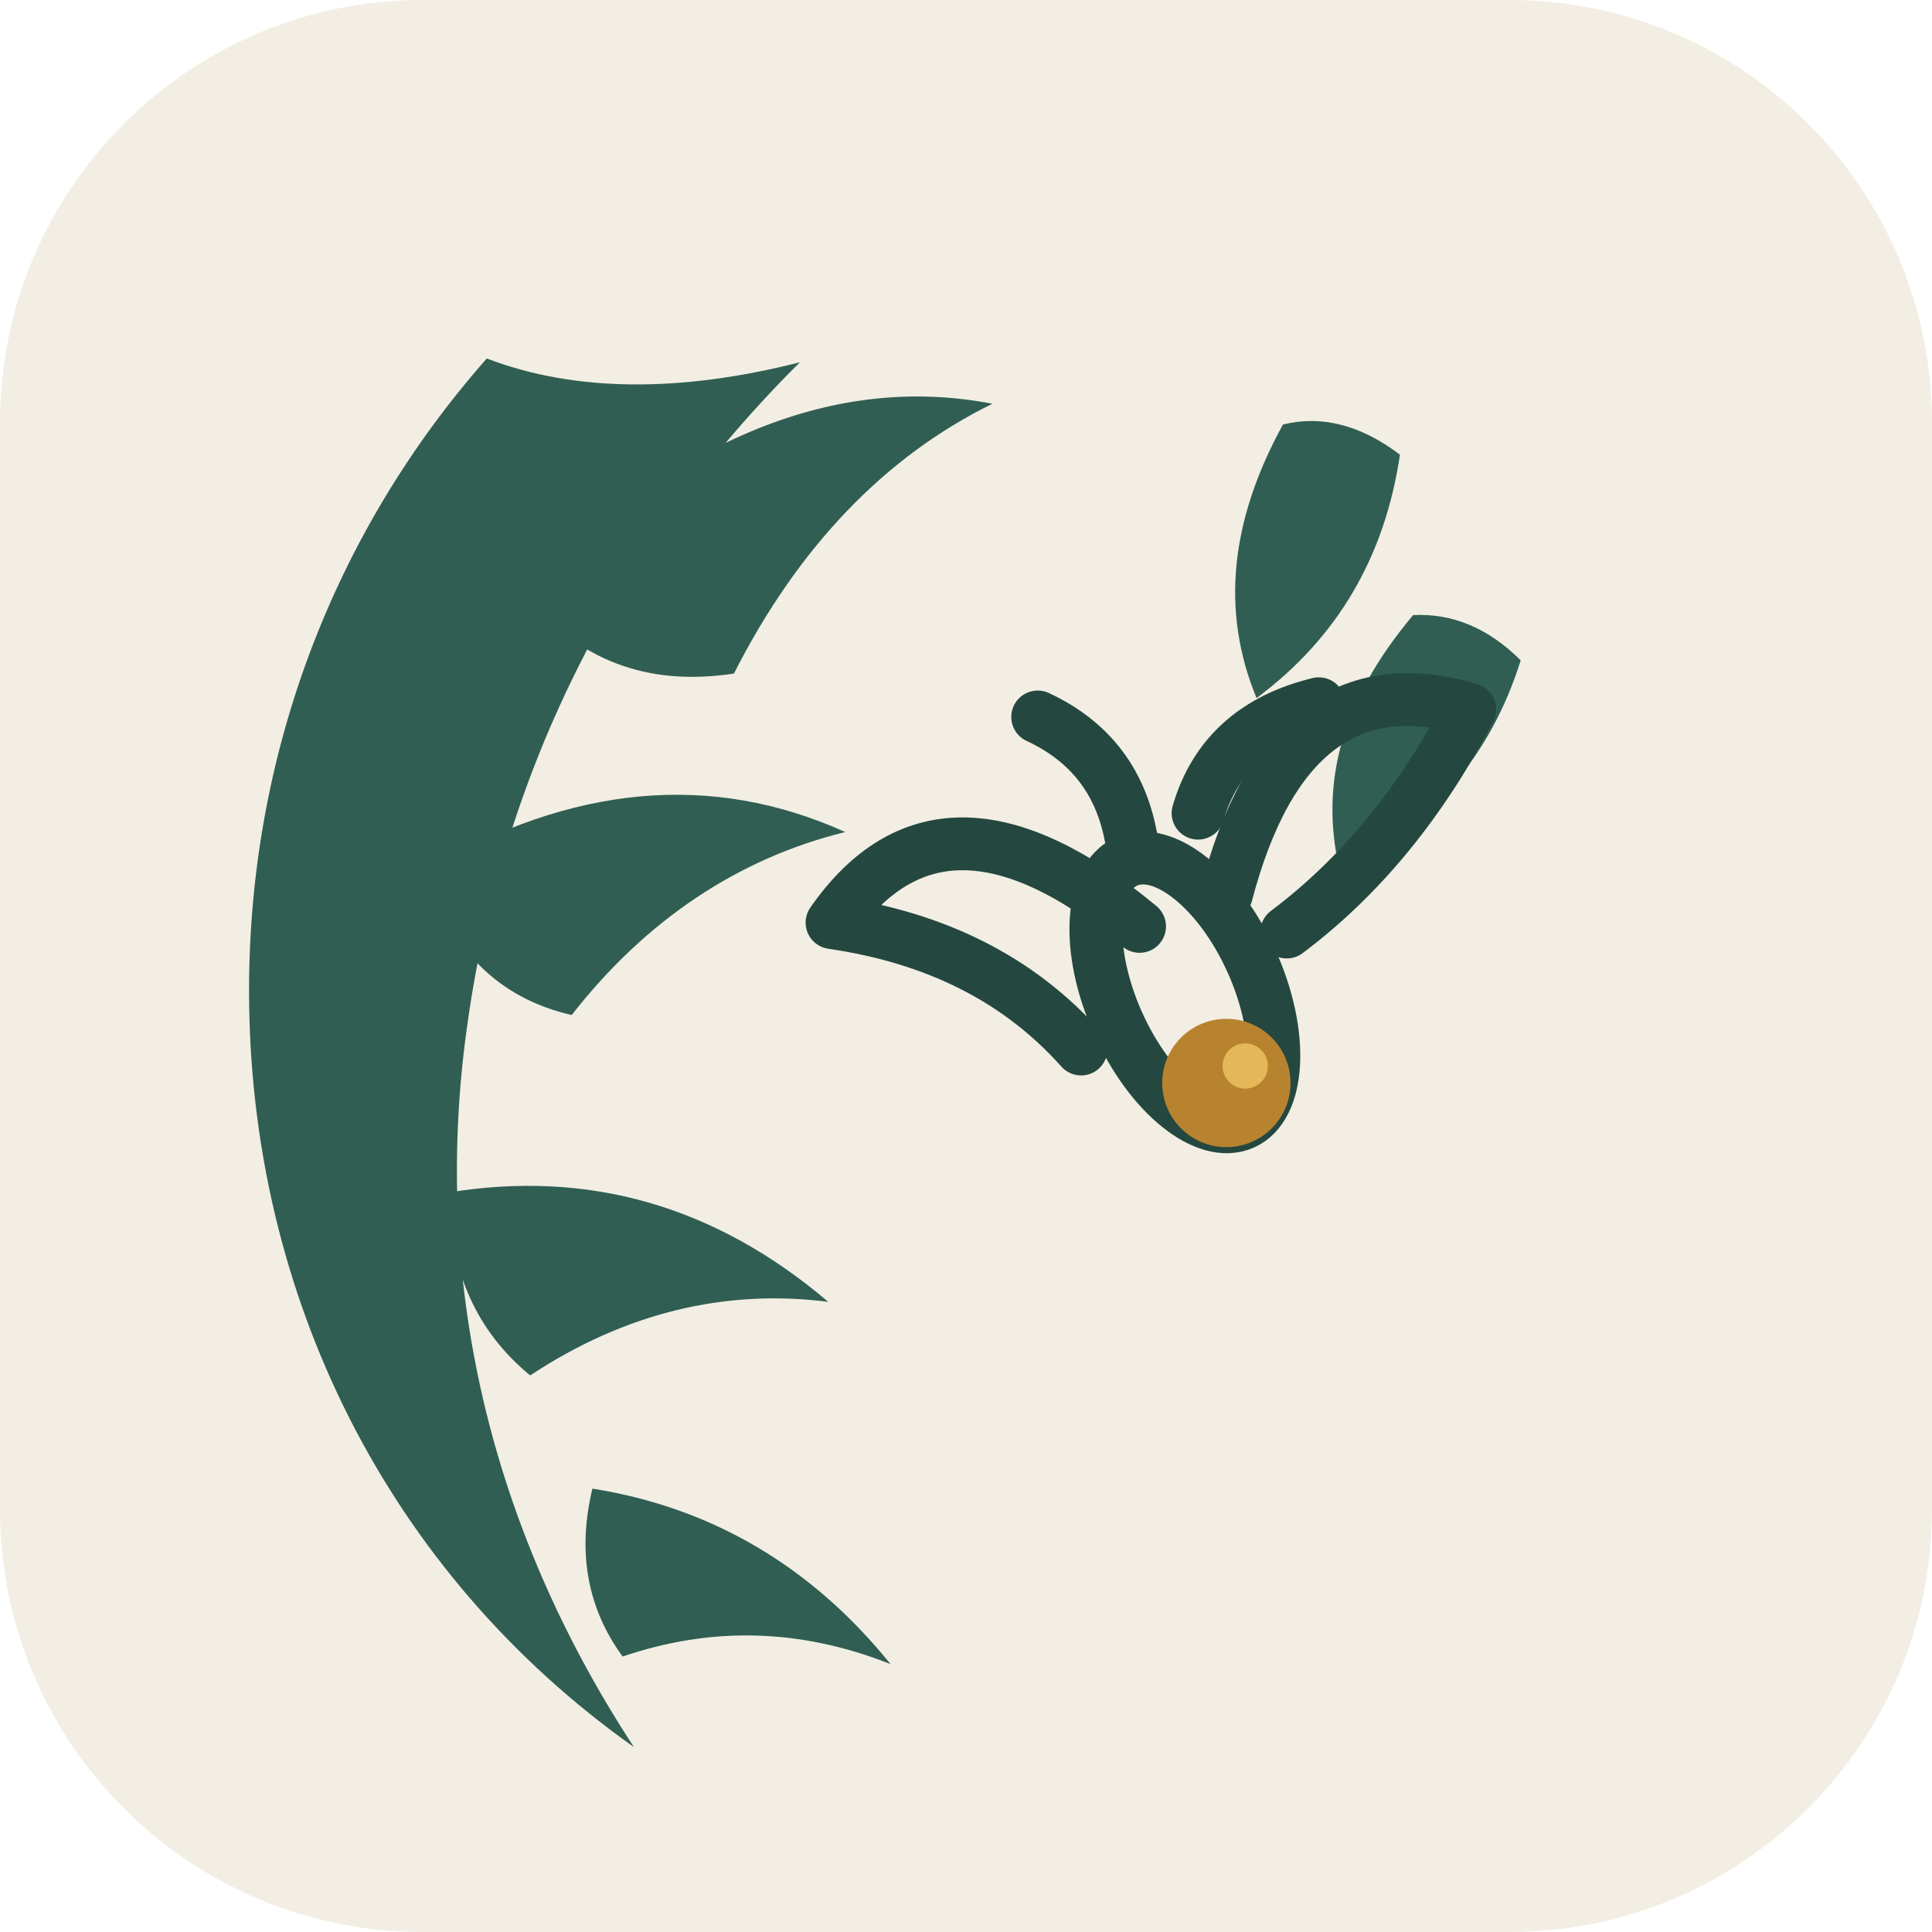
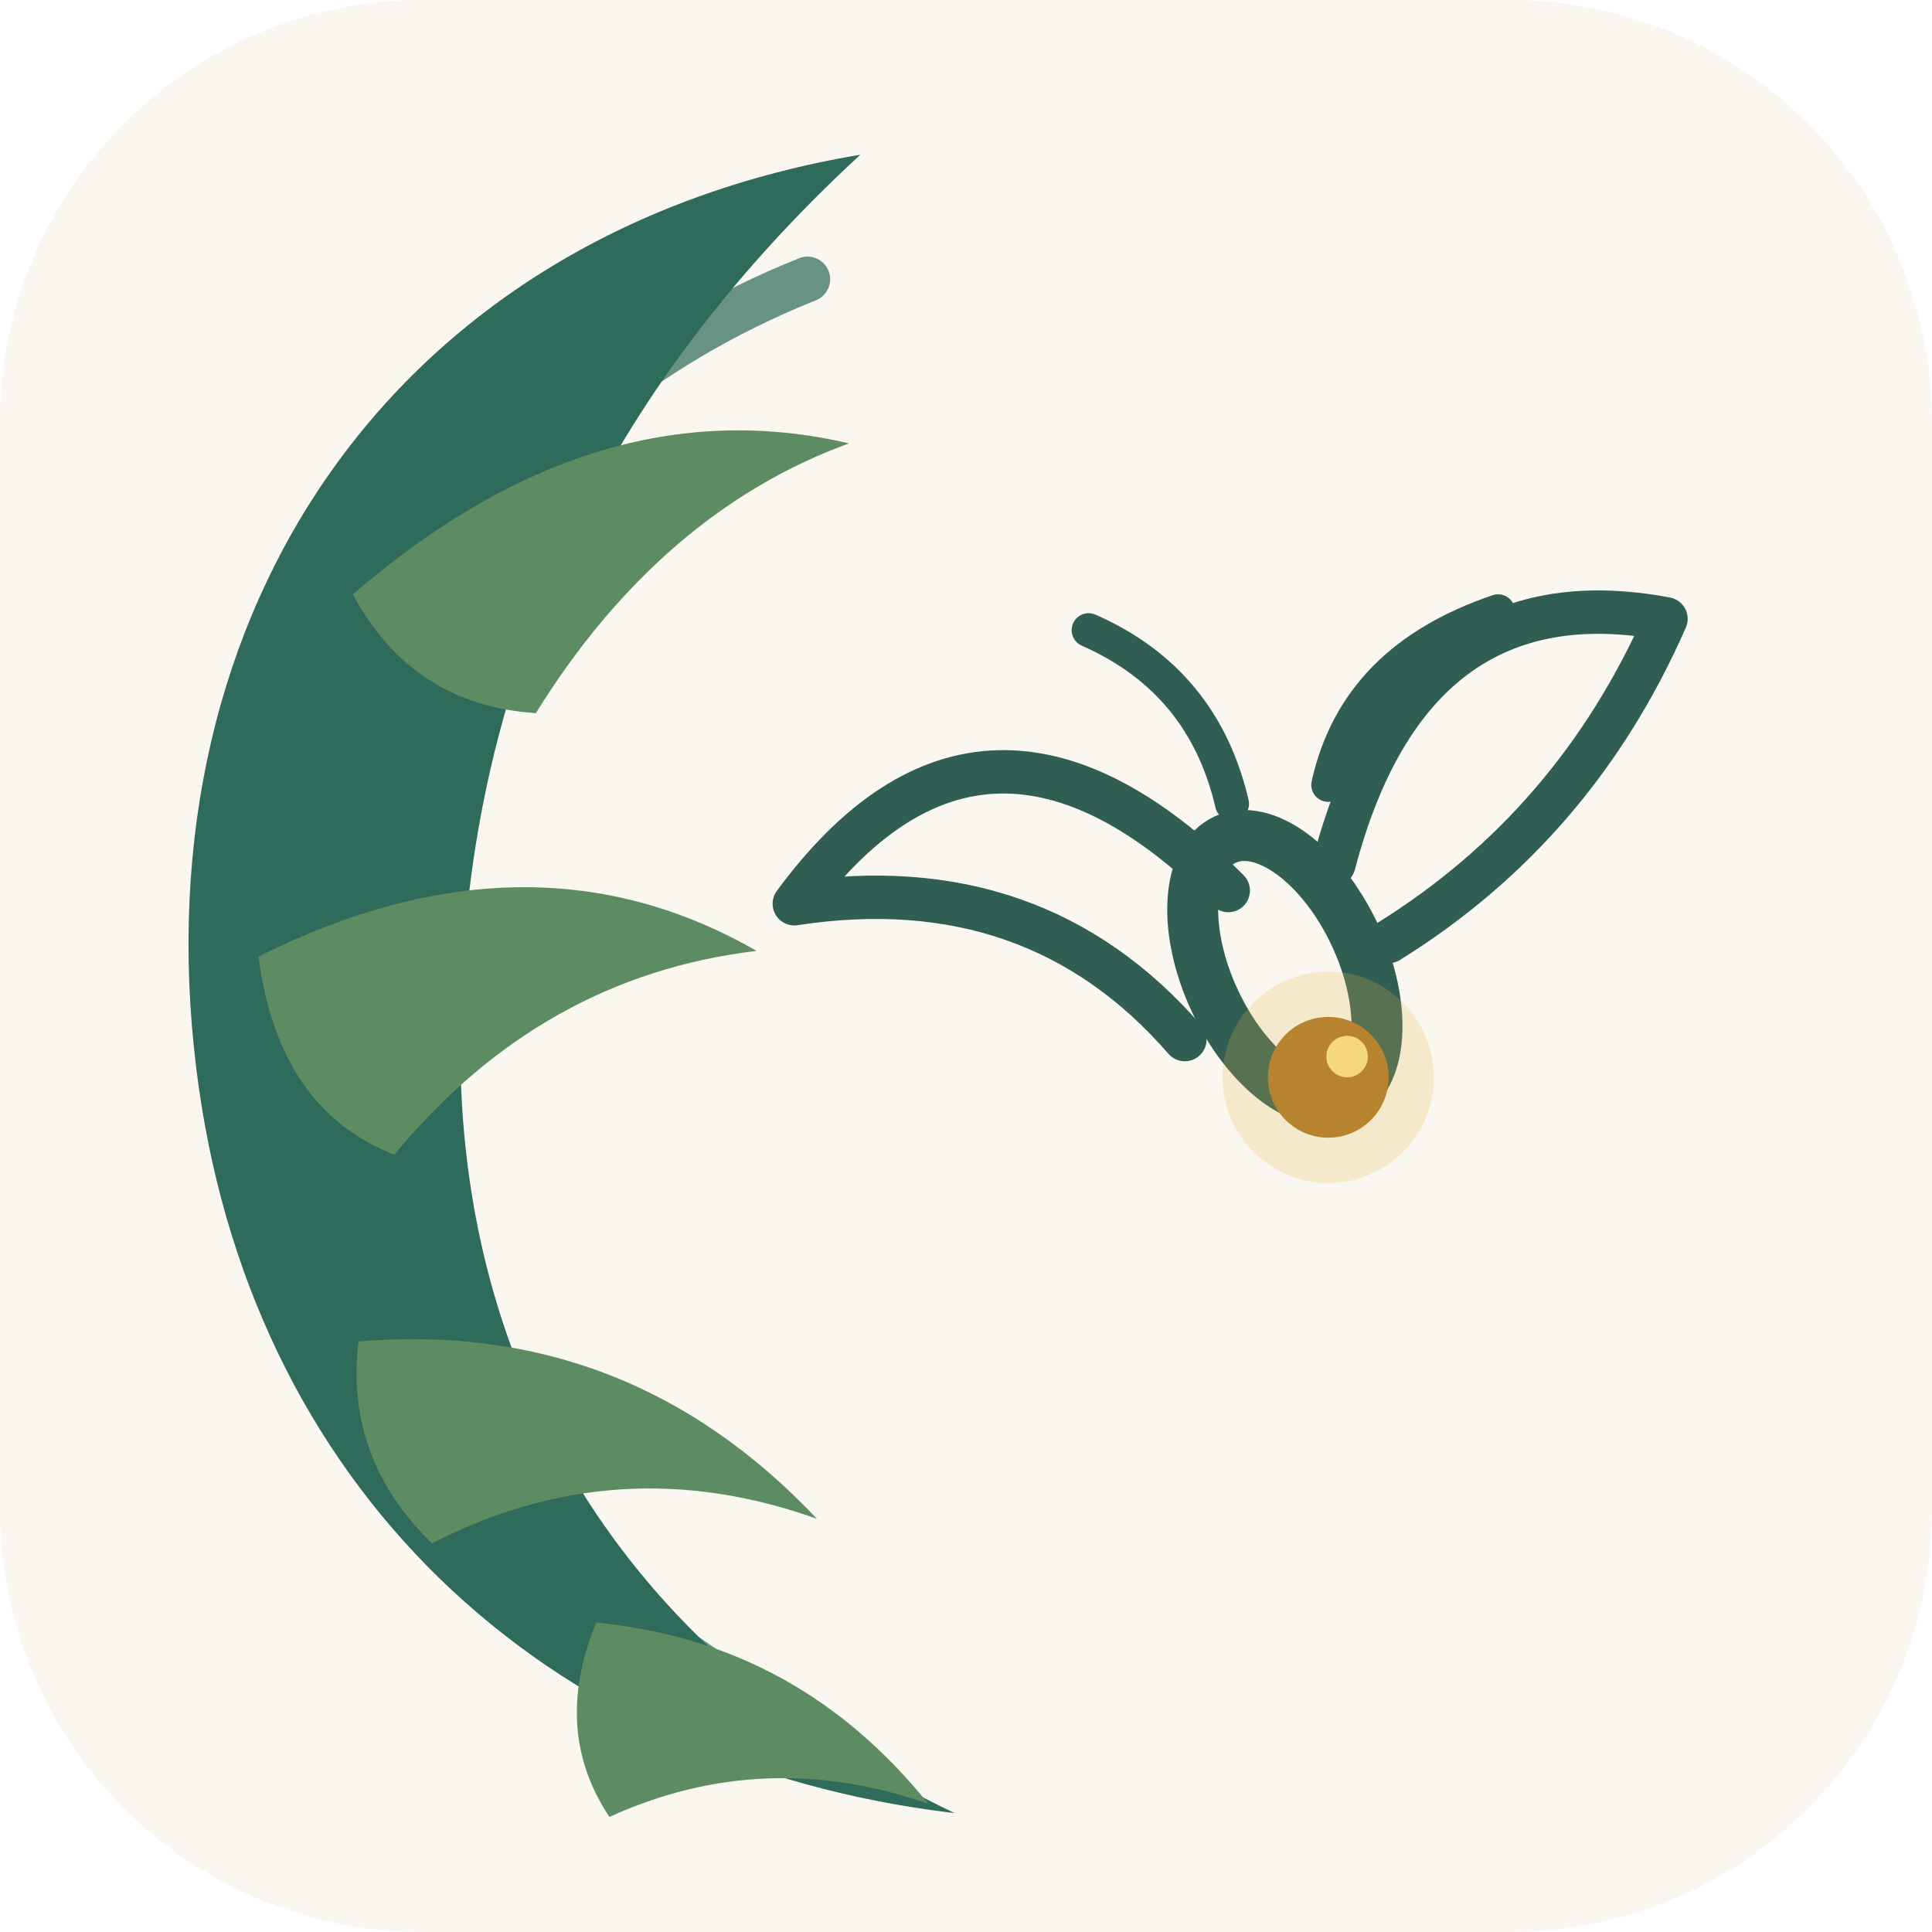
<svg xmlns="http://www.w3.org/2000/svg" viewBox="0 0 1024 1024" role="img" aria-labelledby="title desc">
-   <rect width="1024" height="1024" rx="224" fill="#F2EEE4" />
-   <g id="bamboo" fill="#315E52">
-     <path d="M258 190c-82 93-126 211-126 335 0 162 74 309 204 401-76-116-108-248-88-385 19-134 81-255 176-349-63 16-119 16-166-2Z" />
-     <path d="M277 314c83-82 166-116 249-100-57 28-103 76-137 143-46 7-83-7-112-43Z" />
-     <path d="M226 461c77-45 151-52 222-20-57 14-106 47-145 97-39-9-65-35-77-77Z" />
-     <path d="M238 632c74-12 141 7 201 58-55-7-108 6-158 39-28-23-43-55-43-97Z" />
-     <path d="M314 789c63 10 116 41 158 93-48-19-95-20-142-4-19-26-24-56-16-89Z" />
-     <path d="M742 241c-8 54-33 97-76 129-19-46-14-94 14-145 20-5 41 0 62 16Z" />
-     <path d="M806 350c-16 51-48 88-96 111-11-47 2-91 39-135 21-1 40 7 57 24Z" />
+   <rect width="1024" height="1024" rx="224" fill="#FAF7F0" />
+   <g id="bamboo" fill="none" stroke="#2F6B5A" stroke-linecap="round">
+     <path d="M456 82C211 123 74 322 104 566c27 221 183 369 402 395C336 880 246 736 244 561c-2-192 72-350 212-479Z" fill="#2F6B5A" stroke="none" />
+     <path d="M428 148C249 220 165 375 184 568c16 156 97 273 244 348" stroke-width="24" opacity=".72" />
  </g>
-   <g id="firefly" fill="none" stroke="#24483F" stroke-width="28" stroke-linecap="round" stroke-linejoin="round">
-     <ellipse cx="628" cy="526" rx="39" ry="76" transform="rotate(-24 628 526)" />
-     <path d="M604 491c-70-58-124-58-163-2 55 8 99 30 132 67" />
-     <path d="M650 474c22-84 65-117 129-98-25 48-57 88-97 118" />
-     <path d="M600 447c-5-32-22-54-50-67M635 431c9-31 31-50 64-58" />
+   <g fill="#5E8C62">
+     <path d="M187 315c86-74 173-101 263-80-66 24-122 72-166 143-44-3-76-24-97-63Z" />
+     <path d="M137 507c96-48 184-49 264-3-76 9-140 45-192 108-41-16-65-51-72-105Z" />
+     <path d="M190 711c95-8 176 23 243 94-70-25-138-21-204 13-31-30-44-66-39-107Z" />
+     <path d="M316 860c72 7 130 39 176 96-58-20-114-18-169 7-20-30-23-64-7-103Z" />
  </g>
-   <circle id="glow" fill="#B8832F" cx="650" cy="574" r="34" />
-   <circle fill="#E4B858" cx="660" cy="565" r="12" />
+   <g id="firefly" fill="none" stroke="#315E52" stroke-linecap="round" stroke-linejoin="round">
+     <ellipse cx="681" cy="513" rx="41" ry="75" transform="rotate(-25 681 513)" stroke-width="27" />
+     <path d="M651 472C565 386 488 388 421 479c85-13 154 11 207 72M707 458c27-103 86-147 176-130-32 73-81 130-147 171" stroke-width="23" />
+     <path d="M653 426c-10-43-35-74-76-92M704 416c10-45 40-75 90-92" stroke-width="18" />
+   </g>
+   <circle cx="704" cy="571" r="56" fill="#E5B64B" opacity=".22" />
+   <circle cx="704" cy="571" r="32" fill="#B8832F" />
+   <circle cx="714" cy="560" r="11" fill="#F4D77F" />
</svg>
